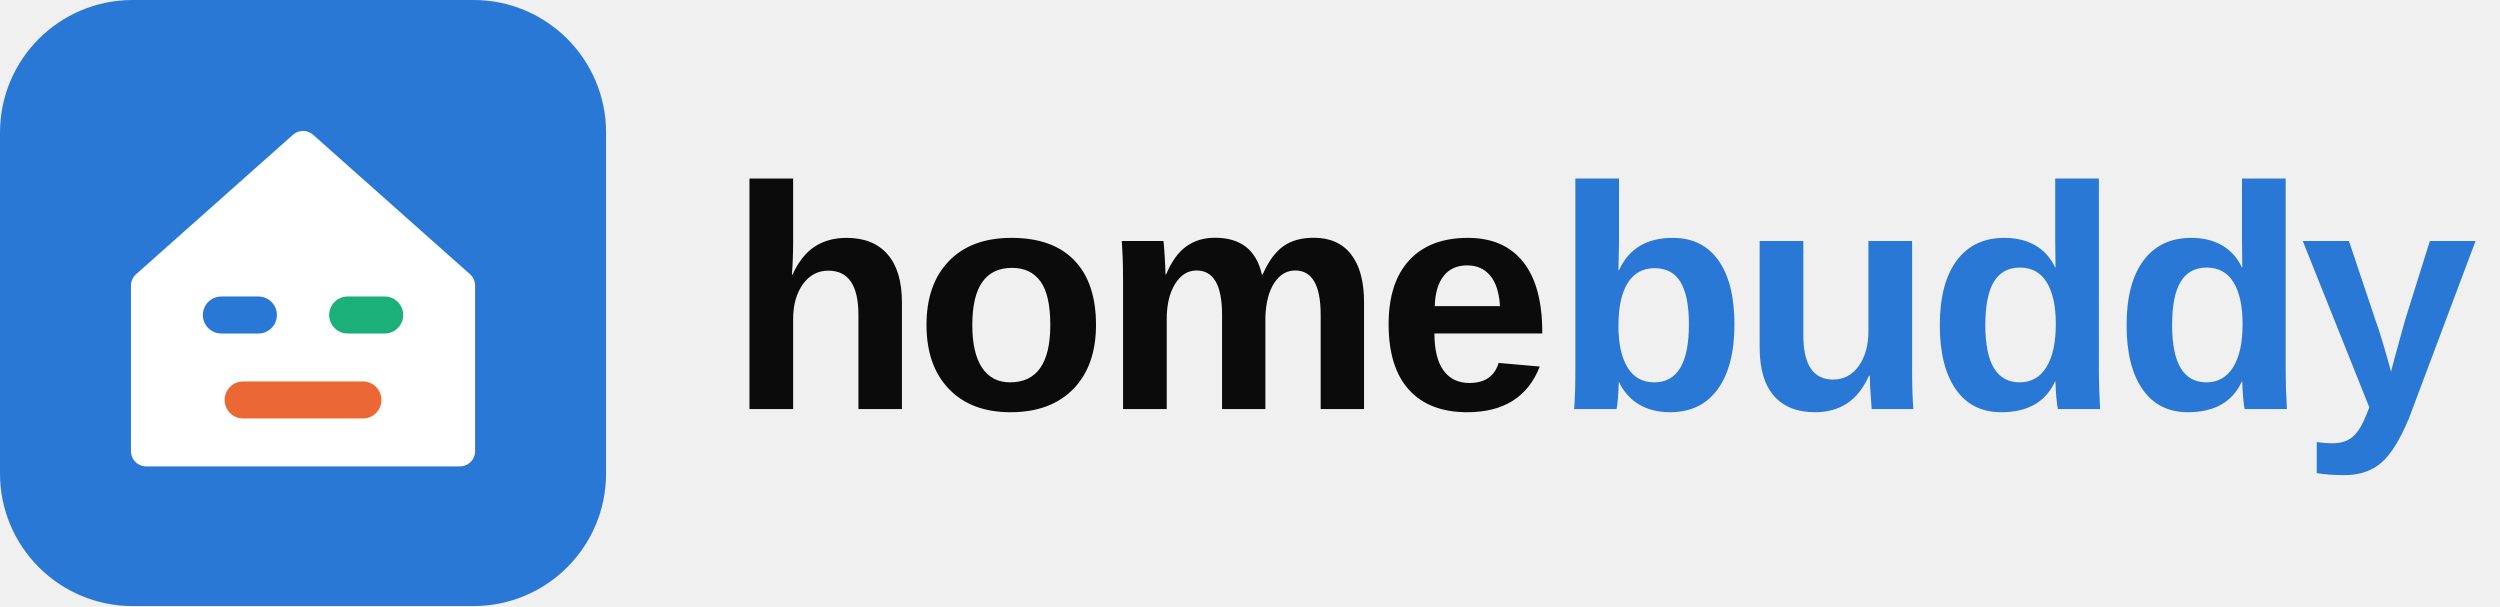
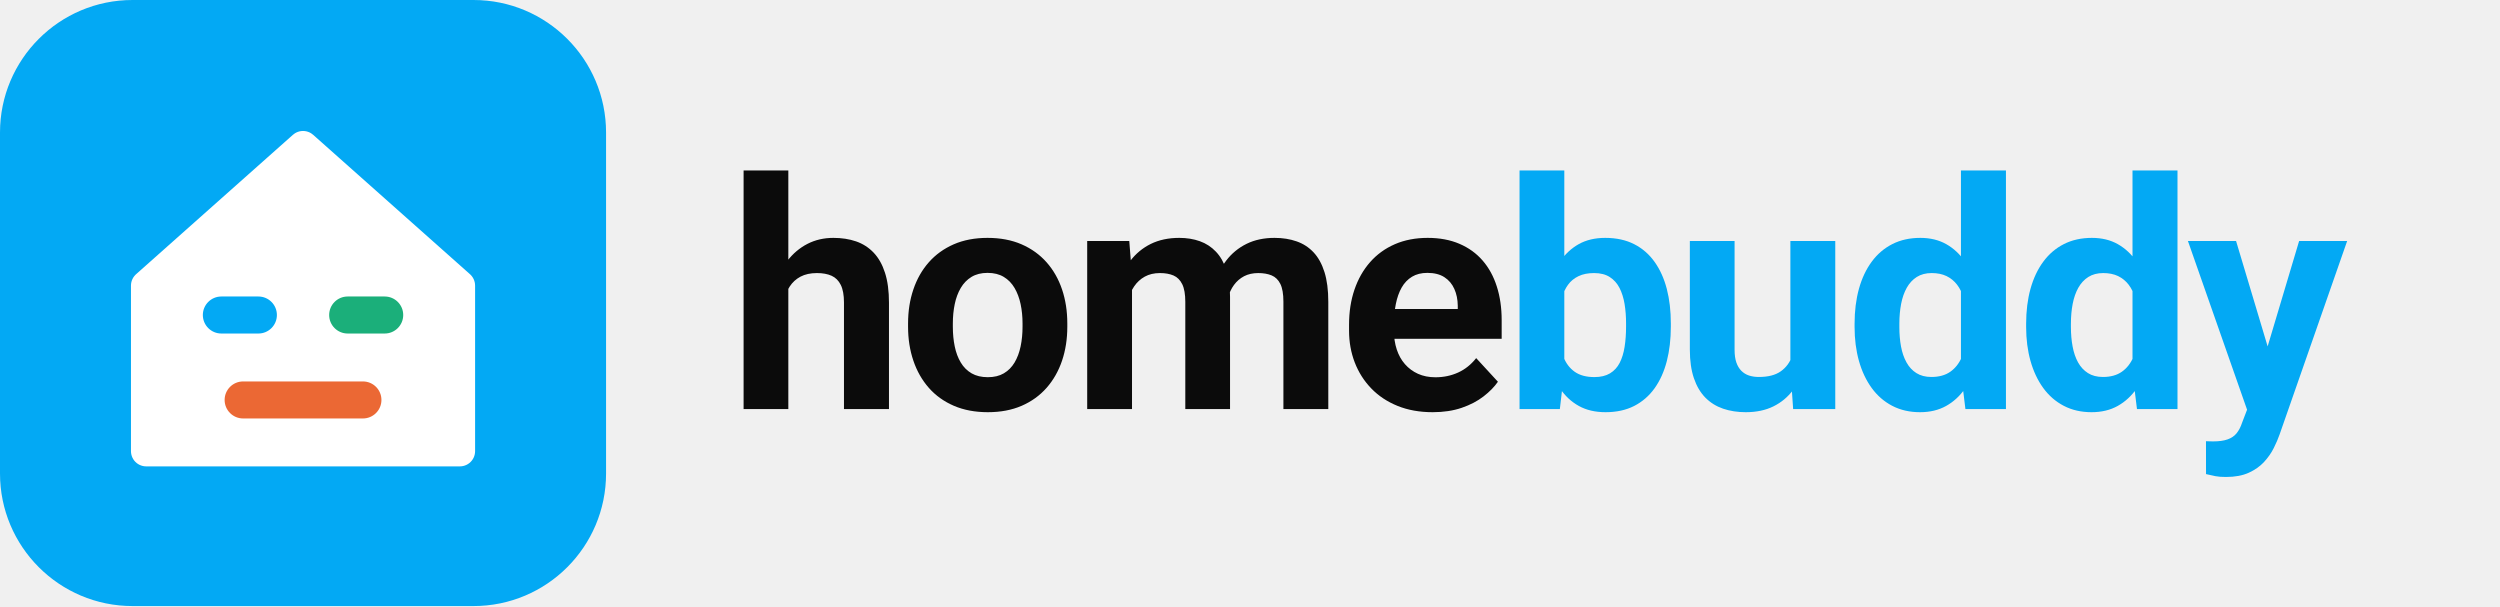
<svg xmlns="http://www.w3.org/2000/svg" viewBox="0 0 660 160" width="660" height="160">
  <svg viewBox="0 0 512 512" width="160" height="160">
-     <rect width="512" height="512" rx="112" fill="#2a78d6" />
+     <rect width="512" height="512" rx="112" fill="#03a9f4" />
    <g transform="translate(256 256) scale(0.92) translate(-256 -256)">
      <path d="M256 112 L400 240 V392 H112 V240 Z" fill="#fff" stroke="#fff" stroke-width="28" stroke-linejoin="round" />
-       <rect x="164" y="250" width="68" height="34" rx="17" fill="#2a78d6" />
+       <rect x="164" y="250" width="68" height="34" rx="17" fill="#03a9f4" />
      <rect x="280" y="250" width="68" height="34" rx="17" fill="#1baf7a" />
      <rect x="184" y="328" width="144" height="34" rx="17" fill="#eb6834" />
    </g>
  </svg>
-   <text x="192" y="108" font-family="'Segoe UI', system-ui, -apple-system, 'Helvetica Neue', Arial, sans-serif" font-size="84" font-weight="700" letter-spacing="-2" fill="#0b0b0b">home<tspan fill="#2a78d6">buddy</tspan>
-   </text>
+   <g aria-label="homebuddy">
+     <path fill="#0b0b0b" d="M208.12 45V108H196.31V45ZM206.43 84.24 203.22 84.26Q203.23 79.62 204.43 75.7Q205.63 71.78 207.84 68.89Q210.06 65.99 213.15 64.39Q216.24 62.8 220.01 62.8Q223.29 62.8 225.99 63.72Q228.68 64.65 230.63 66.69Q232.58 68.73 233.63 71.99Q234.69 75.25 234.69 79.95V108H222.81V79.87Q222.81 76.91 221.96 75.21Q221.12 73.52 219.54 72.8Q217.96 72.09 215.67 72.09Q213.12 72.09 211.34 73.03Q209.57 73.97 208.49 75.63Q207.41 77.29 206.92 79.49Q206.43 81.69 206.43 84.24Z M239.73 86.27V85.39Q239.73 80.53 241.13 76.41Q242.52 72.29 245.2 69.25Q247.88 66.21 251.78 64.5Q255.68 62.8 260.71 62.8Q265.77 62.8 269.69 64.5Q273.61 66.21 276.3 69.25Q278.99 72.29 280.38 76.41Q281.77 80.53 281.77 85.39V86.27Q281.77 91.1 280.38 95.22Q278.99 99.33 276.3 102.39Q273.61 105.44 269.72 107.13Q265.83 108.82 260.79 108.82Q255.75 108.82 251.82 107.13Q247.9 105.44 245.21 102.39Q242.52 99.33 241.13 95.22Q239.73 91.1 239.73 86.27ZM251.55 85.39V86.27Q251.55 89.04 252.05 91.46Q252.55 93.88 253.64 95.7Q254.73 97.53 256.5 98.56Q258.27 99.58 260.79 99.58Q263.27 99.58 265.01 98.56Q266.76 97.53 267.85 95.7Q268.93 93.88 269.44 91.46Q269.95 89.04 269.95 86.27V85.39Q269.95 82.69 269.44 80.28Q268.93 77.88 267.84 76.02Q266.75 74.16 264.99 73.1Q263.23 72.04 260.71 72.04Q258.23 72.04 256.48 73.1Q254.73 74.16 253.64 76.02Q252.55 77.88 252.05 80.28Q251.55 82.69 251.55 85.39Z M298.85 72.83V108H287.02V63.62H298.13ZM297.2 84.24 293.93 84.26Q293.94 79.62 295.06 75.7Q296.18 71.78 298.38 68.89Q300.58 65.99 303.82 64.39Q307.06 62.8 311.32 62.8Q314.3 62.8 316.76 63.68Q319.22 64.56 321 66.44Q322.79 68.31 323.76 71.28Q324.73 74.24 324.73 78.4V108H312.92V79.71Q312.92 76.67 312.11 75.03Q311.3 73.38 309.81 72.73Q308.32 72.09 306.22 72.09Q303.92 72.09 302.22 73.03Q300.52 73.97 299.4 75.63Q298.28 77.29 297.74 79.49Q297.2 81.69 297.2 84.24ZM323.65 82.89 319.4 83.45Q319.41 79.1 320.5 75.35Q321.58 71.6 323.73 68.78Q325.89 65.96 329.08 64.38Q332.28 62.8 336.48 62.8Q339.69 62.8 342.3 63.72Q344.92 64.63 346.78 66.62Q348.65 68.61 349.66 71.83Q350.67 75.04 350.67 79.67V108H338.82V79.65Q338.82 76.58 338.01 74.95Q337.2 73.33 335.72 72.71Q334.23 72.09 332.18 72.09Q330.04 72.09 328.44 72.92Q326.85 73.76 325.77 75.23Q324.7 76.7 324.17 78.65Q323.65 80.61 323.65 82.89Z M378.23 108.82Q373.06 108.82 368.96 107.16Q364.86 105.5 362.01 102.54Q359.16 99.59 357.65 95.68Q356.15 91.77 356.15 87.31V85.7Q356.15 80.65 357.58 76.46Q359.01 72.27 361.7 69.21Q364.4 66.14 368.24 64.47Q372.09 62.8 376.91 62.8Q381.64 62.8 385.28 64.36Q388.93 65.92 391.41 68.78Q393.89 71.64 395.16 75.64Q396.44 79.64 396.44 84.54V89.44H361.19V81.58H384.85V80.68Q384.82 78.22 383.94 76.27Q383.07 74.31 381.31 73.17Q379.55 72.04 376.82 72.04Q374.46 72.04 372.78 73.05Q371.09 74.07 370.04 75.91Q369 77.75 368.5 80.25Q368 82.74 368 85.7V87.31Q368 90 368.74 92.25Q369.48 94.51 370.91 96.14Q372.33 97.77 374.36 98.69Q376.38 99.6 378.97 99.6Q382.18 99.6 384.94 98.35Q387.71 97.09 389.71 94.54L395.45 100.78Q394.07 102.78 391.67 104.64Q389.28 106.5 385.9 107.66Q382.53 108.82 378.23 108.82Z" />
+     <path fill="#03a9f4" d="M401.16 45H412.98V97.83L411.8 108H401.16ZM441.1 85.36V86.22Q441.1 91.2 440.04 95.33Q438.97 99.47 436.82 102.49Q434.66 105.51 431.43 107.17Q428.2 108.82 423.86 108.82Q419.78 108.82 416.81 107.17Q413.84 105.52 411.83 102.53Q409.82 99.55 408.6 95.53Q407.38 91.51 406.75 86.77V84.85Q407.38 80.13 408.6 76.11Q409.82 72.08 411.83 69.09Q413.84 66.1 416.79 64.45Q419.74 62.8 423.78 62.8Q428.16 62.8 431.42 64.46Q434.67 66.12 436.82 69.15Q438.97 72.17 440.04 76.29Q441.1 80.41 441.1 85.36ZM429.28 86.22V85.36Q429.28 82.65 428.89 80.26Q428.49 77.87 427.56 76.03Q426.62 74.2 424.99 73.15Q423.36 72.09 420.84 72.09Q418.41 72.09 416.72 72.91Q415.02 73.72 413.95 75.19Q412.88 76.66 412.33 78.69Q411.78 80.72 411.66 83.14V88.52Q411.82 91.75 412.77 94.25Q413.73 96.74 415.71 98.14Q417.69 99.55 420.92 99.55Q423.41 99.55 425.05 98.56Q426.69 97.57 427.61 95.77Q428.52 93.98 428.9 91.54Q429.28 89.1 429.28 86.22Z M472.66 97.38V63.62H484.51V108H473.39ZM474.01 88.26 477.47 88.17Q477.47 92.63 476.45 96.41Q475.43 100.19 473.37 102.97Q471.3 105.74 468.19 107.28Q465.08 108.82 460.87 108.82Q457.61 108.82 454.89 107.89Q452.18 106.96 450.22 104.98Q448.27 103 447.19 99.85Q446.12 96.71 446.12 92.31V63.62H457.93V92.39Q457.93 94.35 458.4 95.7Q458.87 97.05 459.72 97.9Q460.57 98.75 461.74 99.14Q462.92 99.52 464.34 99.52Q468.02 99.52 470.12 98.03Q472.23 96.54 473.12 93.98Q474.01 91.43 474.01 88.26Z M517.69 98.33V45H529.57V108H518.87ZM489.61 86.33V85.47Q489.61 80.41 490.76 76.25Q491.92 72.08 494.14 69.08Q496.36 66.07 499.59 64.43Q502.82 62.8 506.97 62.8Q510.87 62.8 513.8 64.45Q516.73 66.1 518.8 69.11Q520.87 72.11 522.14 76.19Q523.41 80.27 524.02 85.1V87.02Q523.43 91.65 522.15 95.61Q520.87 99.58 518.8 102.55Q516.73 105.52 513.78 107.17Q510.83 108.82 506.89 108.82Q502.77 108.82 499.55 107.14Q496.33 105.46 494.12 102.42Q491.92 99.39 490.76 95.28Q489.61 91.17 489.61 86.33ZM501.43 85.47V86.33Q501.43 89.1 501.87 91.48Q502.31 93.87 503.32 95.68Q504.32 97.49 505.94 98.5Q507.56 99.52 509.88 99.52Q512.91 99.52 514.88 98.14Q516.84 96.76 517.89 94.33Q518.94 91.9 519.12 88.77V83.39Q519.01 80.83 518.41 78.74Q517.81 76.66 516.68 75.18Q515.56 73.7 513.89 72.89Q512.23 72.09 509.97 72.09Q507.66 72.09 506.03 73.12Q504.41 74.15 503.39 75.96Q502.37 77.78 501.9 80.21Q501.43 82.65 501.43 85.47Z M562.98 98.33V45H574.86V108H564.16ZM534.9 86.33V85.47Q534.9 80.41 536.05 76.25Q537.21 72.08 539.43 69.08Q541.65 66.07 544.88 64.43Q548.11 62.8 552.26 62.8Q556.17 62.8 559.09 64.45Q562.02 66.1 564.09 69.11Q566.16 72.11 567.43 76.19Q568.71 80.27 569.31 85.1V87.02Q568.72 91.65 567.44 95.61Q566.16 99.58 564.09 102.55Q562.02 105.52 559.07 107.17Q556.12 108.82 552.18 108.82Q548.06 108.82 544.84 107.14Q541.62 105.46 539.41 102.42Q537.21 99.39 536.05 95.28Q534.9 91.17 534.9 86.33ZM546.72 85.47V86.33Q546.72 89.1 547.17 91.48Q547.61 93.87 548.61 95.68Q549.62 97.49 551.23 98.5Q552.85 99.52 555.18 99.52Q558.2 99.52 560.17 98.14Q562.13 96.76 563.18 94.33Q564.23 91.9 564.41 88.77V83.39Q564.3 80.83 563.7 78.74Q563.1 76.66 561.98 75.18Q560.85 73.7 559.19 72.89Q557.52 72.09 555.26 72.09Q552.95 72.09 551.32 73.12Q549.7 74.15 548.68 75.96Q547.66 77.78 547.19 80.21Q546.72 82.65 546.72 85.47Z M595.21 102.99 606.97 63.62H619.65L601.82 114.68Q601.24 116.35 600.27 118.29Q599.31 120.22 597.7 121.97Q596.08 123.72 593.64 124.82Q591.19 125.92 587.66 125.92Q586.01 125.92 584.93 125.72Q583.86 125.52 582.39 125.16L582.38 116.48Q582.85 116.49 583.34 116.51Q583.84 116.53 584.26 116.53Q586.6 116.53 588.08 116Q589.57 115.48 590.46 114.39Q591.35 113.29 591.92 111.57ZM590.32 63.62 599.95 95.77 601.62 108.27 593.58 109.17 577.61 63.62Z" />
+   </g>
</svg>
